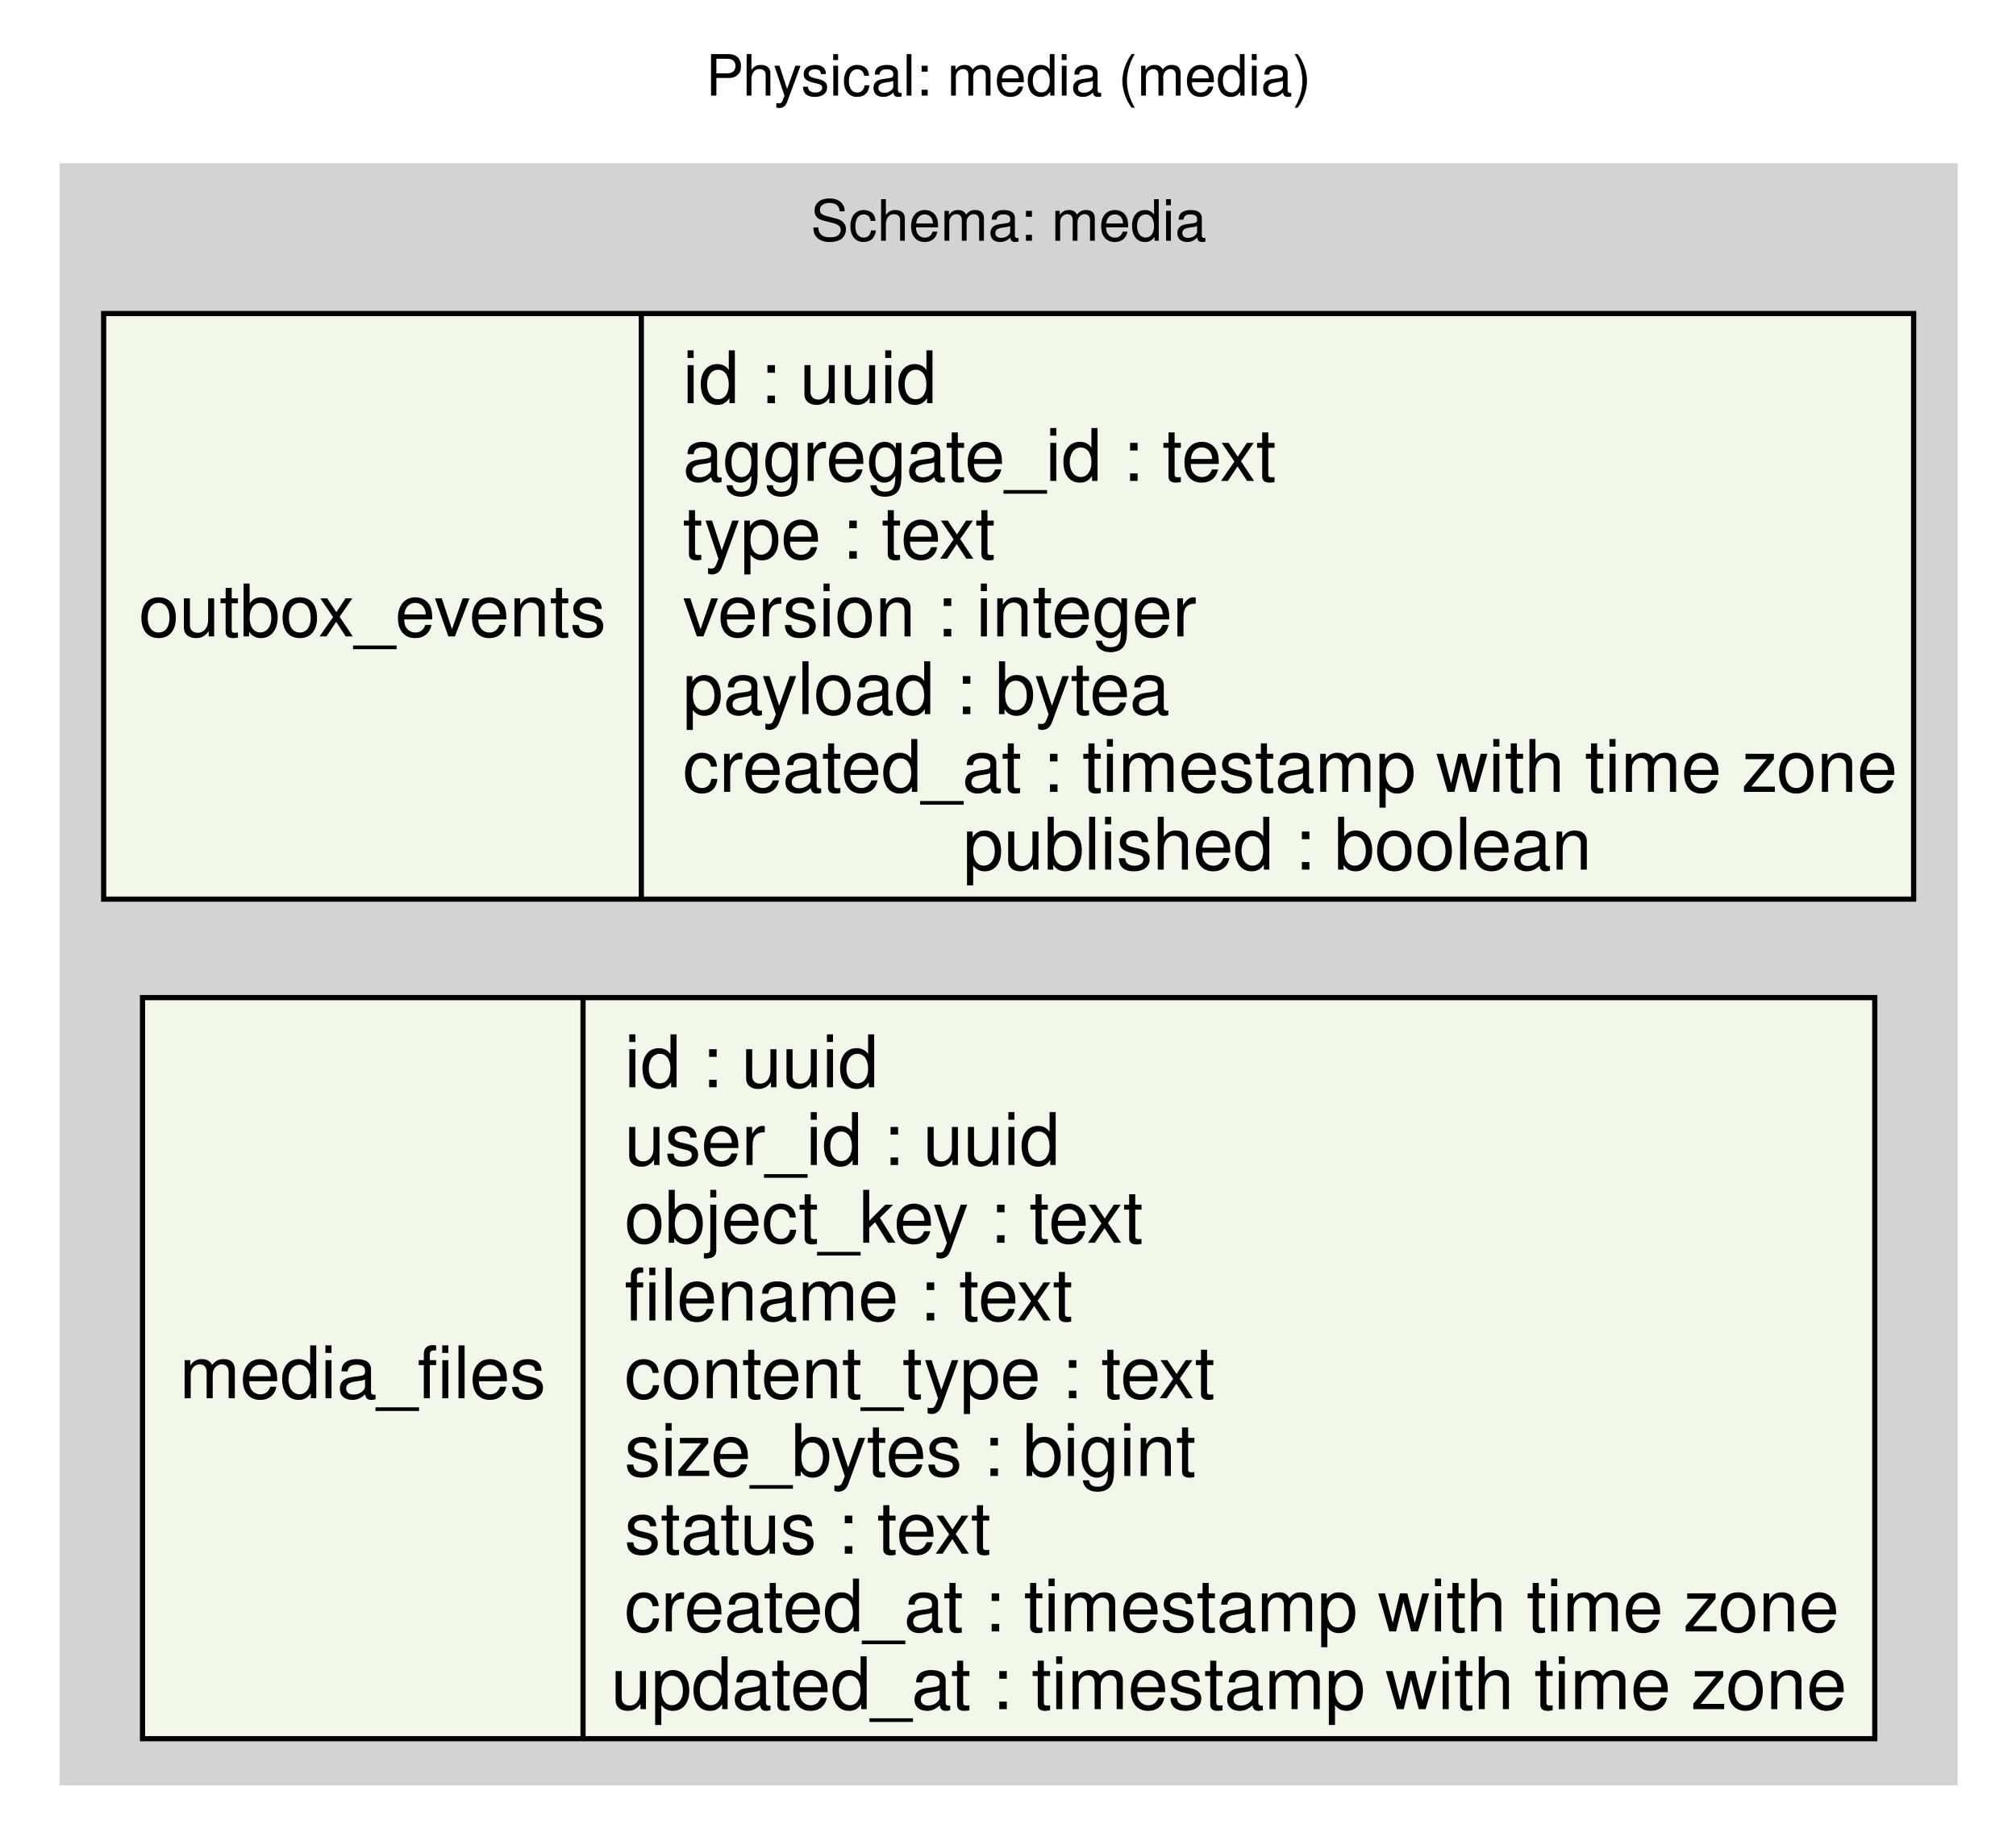
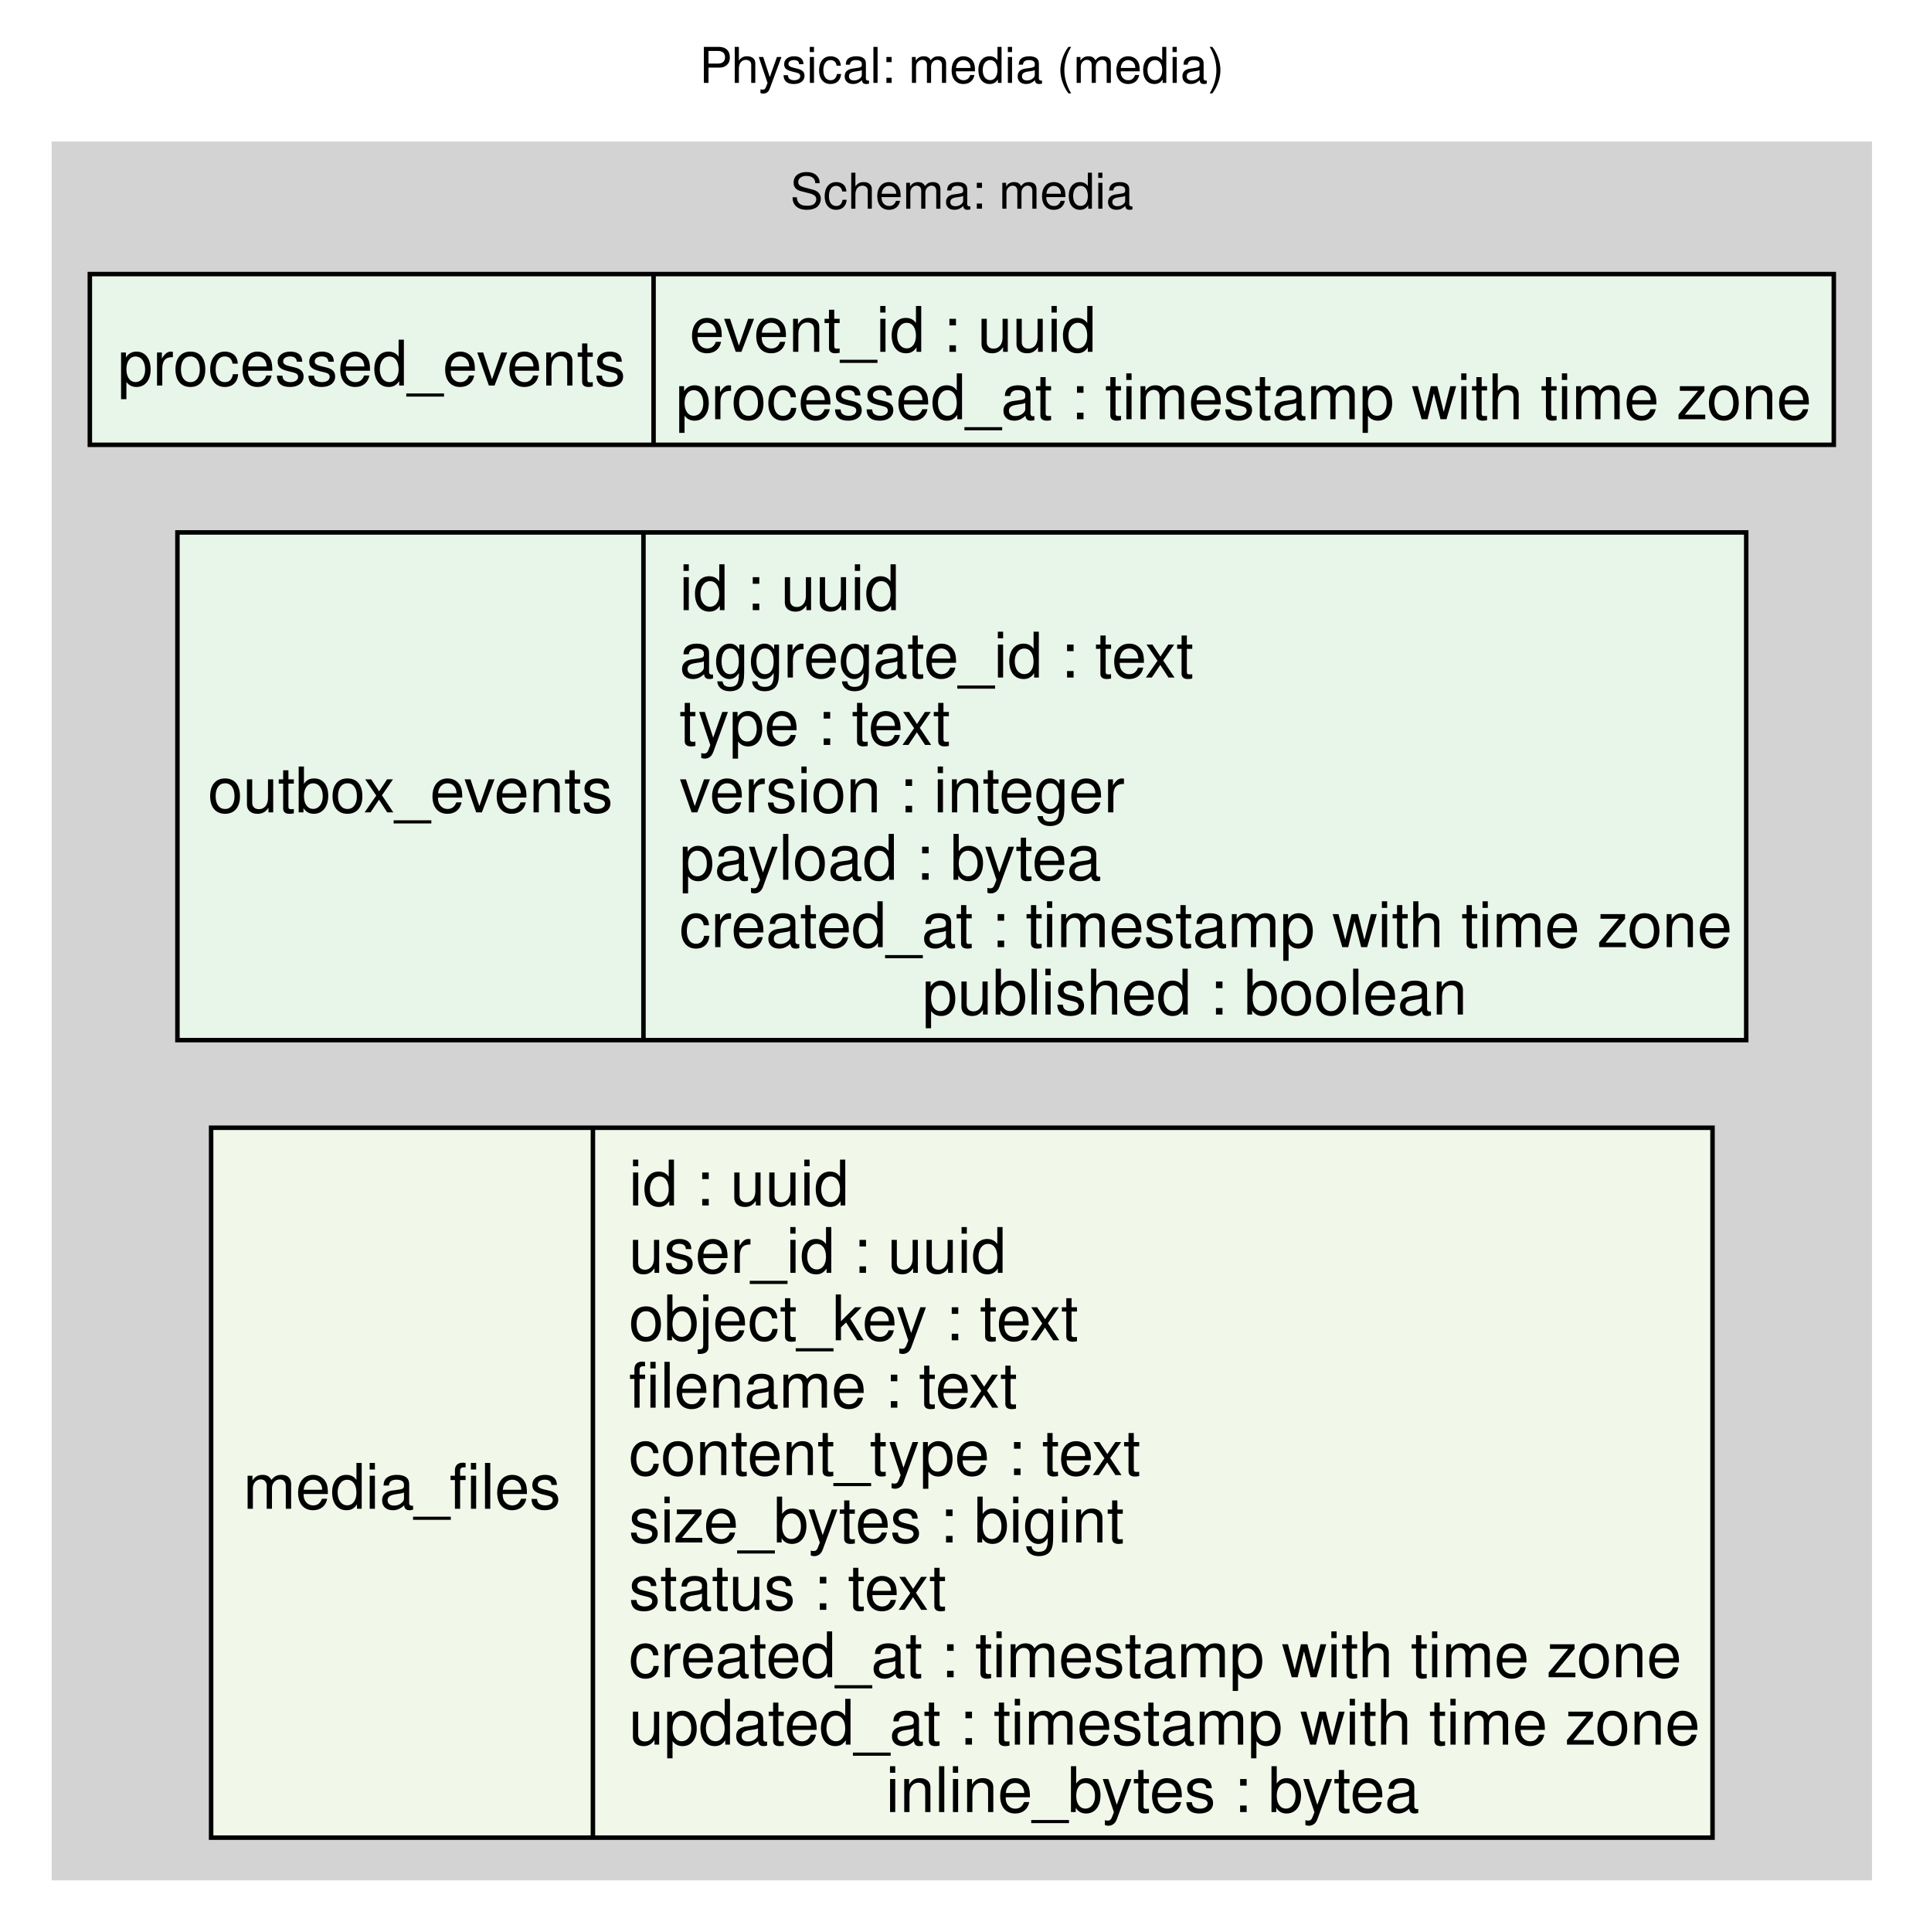
- <svg xmlns="http://www.w3.org/2000/svg" width="389pt" height="356pt" viewBox="0.00 0.00 389.00 356.00">
-   <g id="graph0" class="graph" transform="scale(1 1) rotate(0) translate(4 352)">
-     <polygon fill="white" stroke="none" points="-4,4 -4,-352 385.25,-352 385.25,4 -4,4" />
-     <text xml:space="preserve" text-anchor="middle" x="190.62" y="-333.55" font-family="Helvetica,sans-Serif" font-size="11.00">Physical: media (media)</text>
+ <svg xmlns="http://www.w3.org/2000/svg" width="428pt" height="430pt" viewBox="0.00 0.00 428.00 430.00">
+   <g id="graph0" class="graph" transform="scale(1 1) rotate(0) translate(4 426)">
+     <polygon fill="white" stroke="none" points="-4,4 -4,-426 424.25,-426 424.25,4 -4,4" />
+     <text xml:space="preserve" text-anchor="middle" x="210.12" y="-407.55" font-family="Helvetica,sans-Serif" font-size="11.00">Physical: media (media)</text>
    <g id="clust1" class="cluster">
-       <polygon fill="lightgrey" stroke="lightgrey" points="8,-8 8,-320 373.25,-320 373.25,-8 8,-8" />
-       <text xml:space="preserve" text-anchor="middle" x="190.62" y="-305.55" font-family="Helvetica,sans-Serif" font-size="11.00">Schema: media</text>
+       <polygon fill="lightgrey" stroke="lightgrey" points="8,-8 8,-394 412.25,-394 412.25,-8 8,-8" />
+       <text xml:space="preserve" text-anchor="middle" x="210.12" y="-379.55" font-family="Helvetica,sans-Serif" font-size="11.00">Schema: media</text>
    </g>
    <g id="node1" class="node">
-       <polygon fill="#f1f8e9" stroke="black" points="23.5,-16.5 23.5,-159.5 357.75,-159.5 357.75,-16.5 23.5,-16.5" />
-       <text xml:space="preserve" text-anchor="middle" x="66" y="-82.2" font-family="Helvetica,sans-Serif" font-size="14.00">media_files</text>
-       <polyline fill="none" stroke="black" points="108.5,-16.5 108.5,-159.5" />
-       <text xml:space="preserve" text-anchor="start" x="116.5" y="-142.2" font-family="Helvetica,sans-Serif" font-size="14.00">id : uuid</text>
-       <text xml:space="preserve" text-anchor="start" x="116.5" y="-127.2" font-family="Helvetica,sans-Serif" font-size="14.00">user_id : uuid</text>
-       <text xml:space="preserve" text-anchor="start" x="116.5" y="-112.2" font-family="Helvetica,sans-Serif" font-size="14.00">object_key : text</text>
-       <text xml:space="preserve" text-anchor="start" x="116.5" y="-97.2" font-family="Helvetica,sans-Serif" font-size="14.00">filename : text</text>
-       <text xml:space="preserve" text-anchor="start" x="116.5" y="-82.2" font-family="Helvetica,sans-Serif" font-size="14.00">content_type : text</text>
-       <text xml:space="preserve" text-anchor="start" x="116.5" y="-67.2" font-family="Helvetica,sans-Serif" font-size="14.00">size_bytes : bigint</text>
-       <text xml:space="preserve" text-anchor="start" x="116.5" y="-52.2" font-family="Helvetica,sans-Serif" font-size="14.00">status : text</text>
-       <text xml:space="preserve" text-anchor="start" x="116.5" y="-37.2" font-family="Helvetica,sans-Serif" font-size="14.00">created_at : timestamp with time zone</text>
-       <text xml:space="preserve" text-anchor="middle" x="233.12" y="-22.2" font-family="Helvetica,sans-Serif" font-size="14.00">updated_at : timestamp with time zone</text>
+       <polygon fill="#f1f8e9" stroke="black" points="43,-17 43,-175 377.25,-175 377.25,-17 43,-17" />
+       <text xml:space="preserve" text-anchor="middle" x="85.5" y="-90.2" font-family="Helvetica,sans-Serif" font-size="14.00">media_files</text>
+       <polyline fill="none" stroke="black" points="128,-17 128,-175" />
+       <text xml:space="preserve" text-anchor="start" x="136" y="-157.7" font-family="Helvetica,sans-Serif" font-size="14.00">id : uuid</text>
+       <text xml:space="preserve" text-anchor="start" x="136" y="-142.7" font-family="Helvetica,sans-Serif" font-size="14.00">user_id : uuid</text>
+       <text xml:space="preserve" text-anchor="start" x="136" y="-127.7" font-family="Helvetica,sans-Serif" font-size="14.00">object_key : text</text>
+       <text xml:space="preserve" text-anchor="start" x="136" y="-112.7" font-family="Helvetica,sans-Serif" font-size="14.00">filename : text</text>
+       <text xml:space="preserve" text-anchor="start" x="136" y="-97.7" font-family="Helvetica,sans-Serif" font-size="14.00">content_type : text</text>
+       <text xml:space="preserve" text-anchor="start" x="136" y="-82.7" font-family="Helvetica,sans-Serif" font-size="14.00">size_bytes : bigint</text>
+       <text xml:space="preserve" text-anchor="start" x="136" y="-67.7" font-family="Helvetica,sans-Serif" font-size="14.00">status : text</text>
+       <text xml:space="preserve" text-anchor="start" x="136" y="-52.7" font-family="Helvetica,sans-Serif" font-size="14.00">created_at : timestamp with time zone</text>
+       <text xml:space="preserve" text-anchor="start" x="136" y="-37.7" font-family="Helvetica,sans-Serif" font-size="14.00">updated_at : timestamp with time zone</text>
+       <text xml:space="preserve" text-anchor="middle" x="252.62" y="-22.7" font-family="Helvetica,sans-Serif" font-size="14.00">inline_bytes : bytea</text>
    </g>
    <g id="node2" class="node">
-       <polygon fill="#f1f8e9" stroke="black" points="16,-178.5 16,-291.5 365.25,-291.5 365.25,-178.5 16,-178.5" />
-       <text xml:space="preserve" text-anchor="middle" x="67.88" y="-229.2" font-family="Helvetica,sans-Serif" font-size="14.00">outbox_events</text>
-       <polyline fill="none" stroke="black" points="119.75,-178.5 119.75,-291.5" />
-       <text xml:space="preserve" text-anchor="start" x="127.75" y="-274.2" font-family="Helvetica,sans-Serif" font-size="14.00">id : uuid</text>
-       <text xml:space="preserve" text-anchor="start" x="127.75" y="-259.2" font-family="Helvetica,sans-Serif" font-size="14.00">aggregate_id : text</text>
-       <text xml:space="preserve" text-anchor="start" x="127.75" y="-244.2" font-family="Helvetica,sans-Serif" font-size="14.00">type : text</text>
-       <text xml:space="preserve" text-anchor="start" x="127.75" y="-229.2" font-family="Helvetica,sans-Serif" font-size="14.00">version : integer</text>
-       <text xml:space="preserve" text-anchor="start" x="127.75" y="-214.2" font-family="Helvetica,sans-Serif" font-size="14.00">payload : bytea</text>
-       <text xml:space="preserve" text-anchor="start" x="127.75" y="-199.2" font-family="Helvetica,sans-Serif" font-size="14.00">created_at : timestamp with time zone</text>
-       <text xml:space="preserve" text-anchor="middle" x="242.5" y="-184.2" font-family="Helvetica,sans-Serif" font-size="14.00">published : boolean</text>
+       <polygon fill="#e8f5e9" stroke="black" points="35.5,-194.5 35.5,-307.5 384.75,-307.5 384.75,-194.5 35.5,-194.5" />
+       <text xml:space="preserve" text-anchor="middle" x="87.38" y="-245.2" font-family="Helvetica,sans-Serif" font-size="14.00">outbox_events</text>
+       <polyline fill="none" stroke="black" points="139.25,-194.5 139.25,-307.5" />
+       <text xml:space="preserve" text-anchor="start" x="147.25" y="-290.2" font-family="Helvetica,sans-Serif" font-size="14.00">id : uuid</text>
+       <text xml:space="preserve" text-anchor="start" x="147.25" y="-275.2" font-family="Helvetica,sans-Serif" font-size="14.00">aggregate_id : text</text>
+       <text xml:space="preserve" text-anchor="start" x="147.25" y="-260.2" font-family="Helvetica,sans-Serif" font-size="14.00">type : text</text>
+       <text xml:space="preserve" text-anchor="start" x="147.25" y="-245.2" font-family="Helvetica,sans-Serif" font-size="14.00">version : integer</text>
+       <text xml:space="preserve" text-anchor="start" x="147.25" y="-230.2" font-family="Helvetica,sans-Serif" font-size="14.00">payload : bytea</text>
+       <text xml:space="preserve" text-anchor="start" x="147.25" y="-215.2" font-family="Helvetica,sans-Serif" font-size="14.00">created_at : timestamp with time zone</text>
+       <text xml:space="preserve" text-anchor="middle" x="262" y="-200.2" font-family="Helvetica,sans-Serif" font-size="14.00">published : boolean</text>
+     </g>
+     <g id="node3" class="node">
+       <polygon fill="#e8f5e9" stroke="black" points="16,-327 16,-365 404.25,-365 404.25,-327 16,-327" />
+       <text xml:space="preserve" text-anchor="middle" x="78.75" y="-340.2" font-family="Helvetica,sans-Serif" font-size="14.00">processed_events</text>
+       <polyline fill="none" stroke="black" points="141.5,-327 141.5,-365" />
+       <text xml:space="preserve" text-anchor="start" x="149.5" y="-347.7" font-family="Helvetica,sans-Serif" font-size="14.00">event_id : uuid</text>
+       <text xml:space="preserve" text-anchor="middle" x="272.88" y="-332.7" font-family="Helvetica,sans-Serif" font-size="14.00">processed_at : timestamp with time zone</text>
    </g>
  </g>
</svg>
